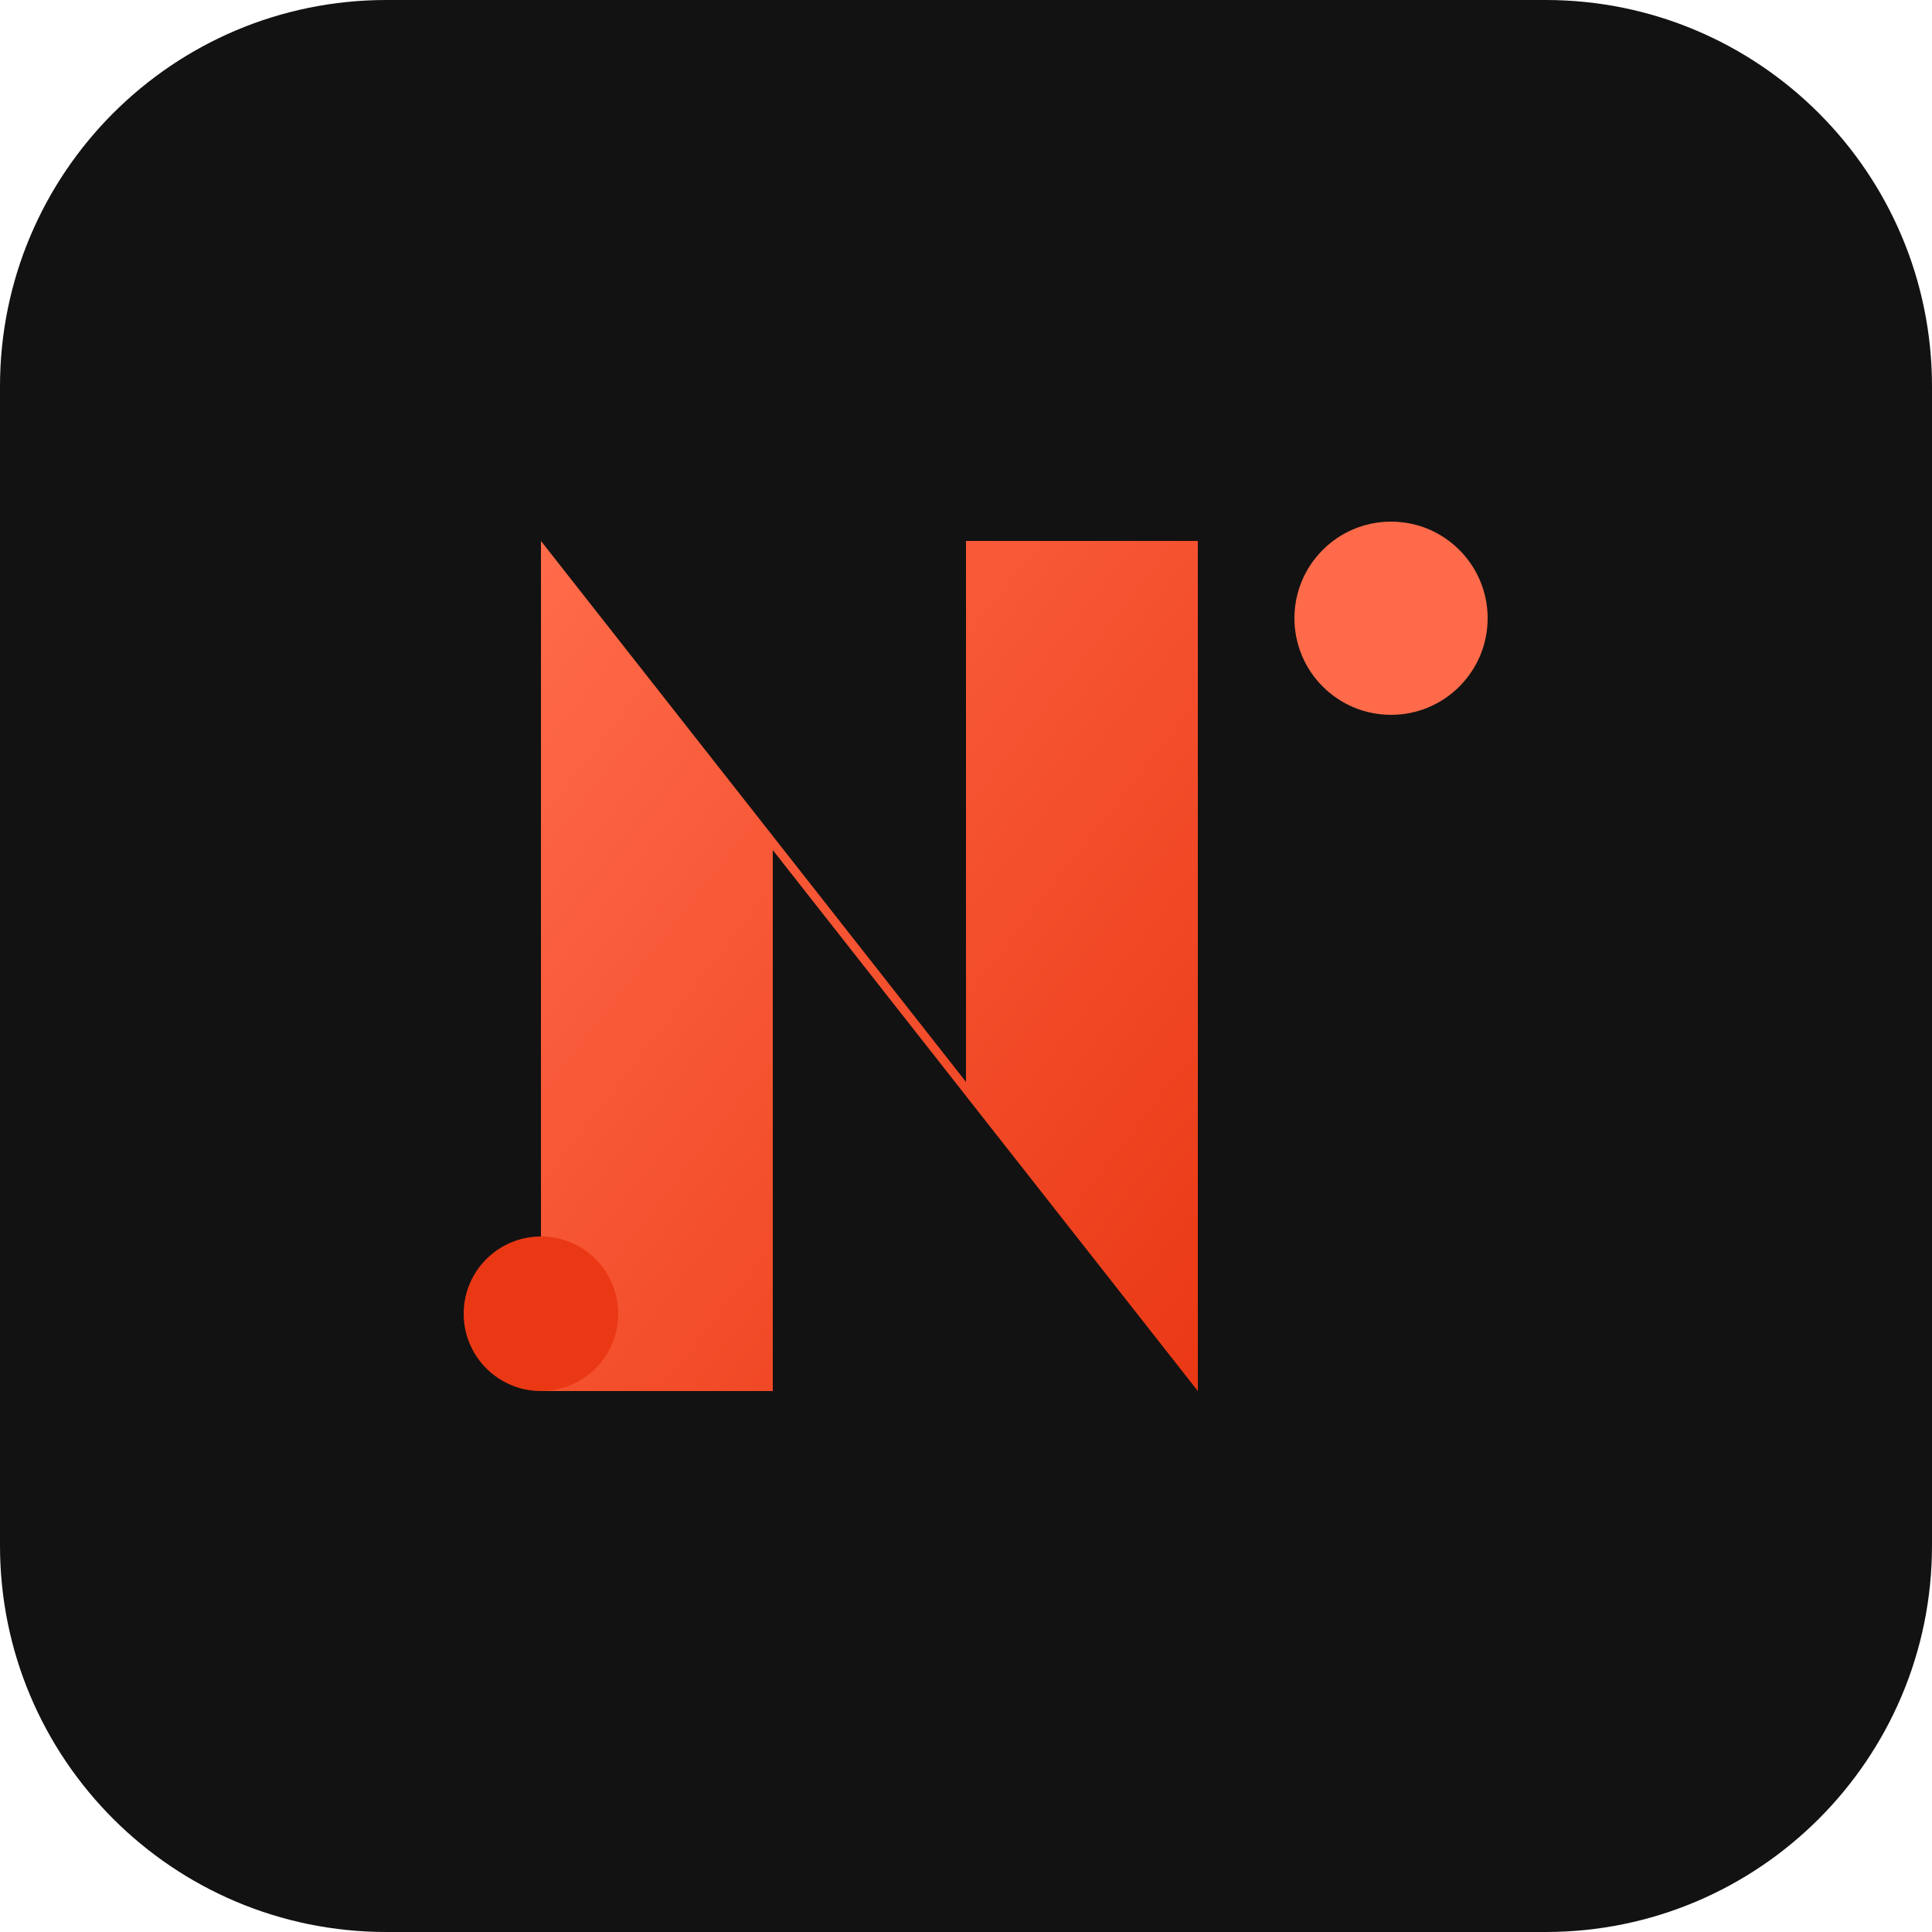
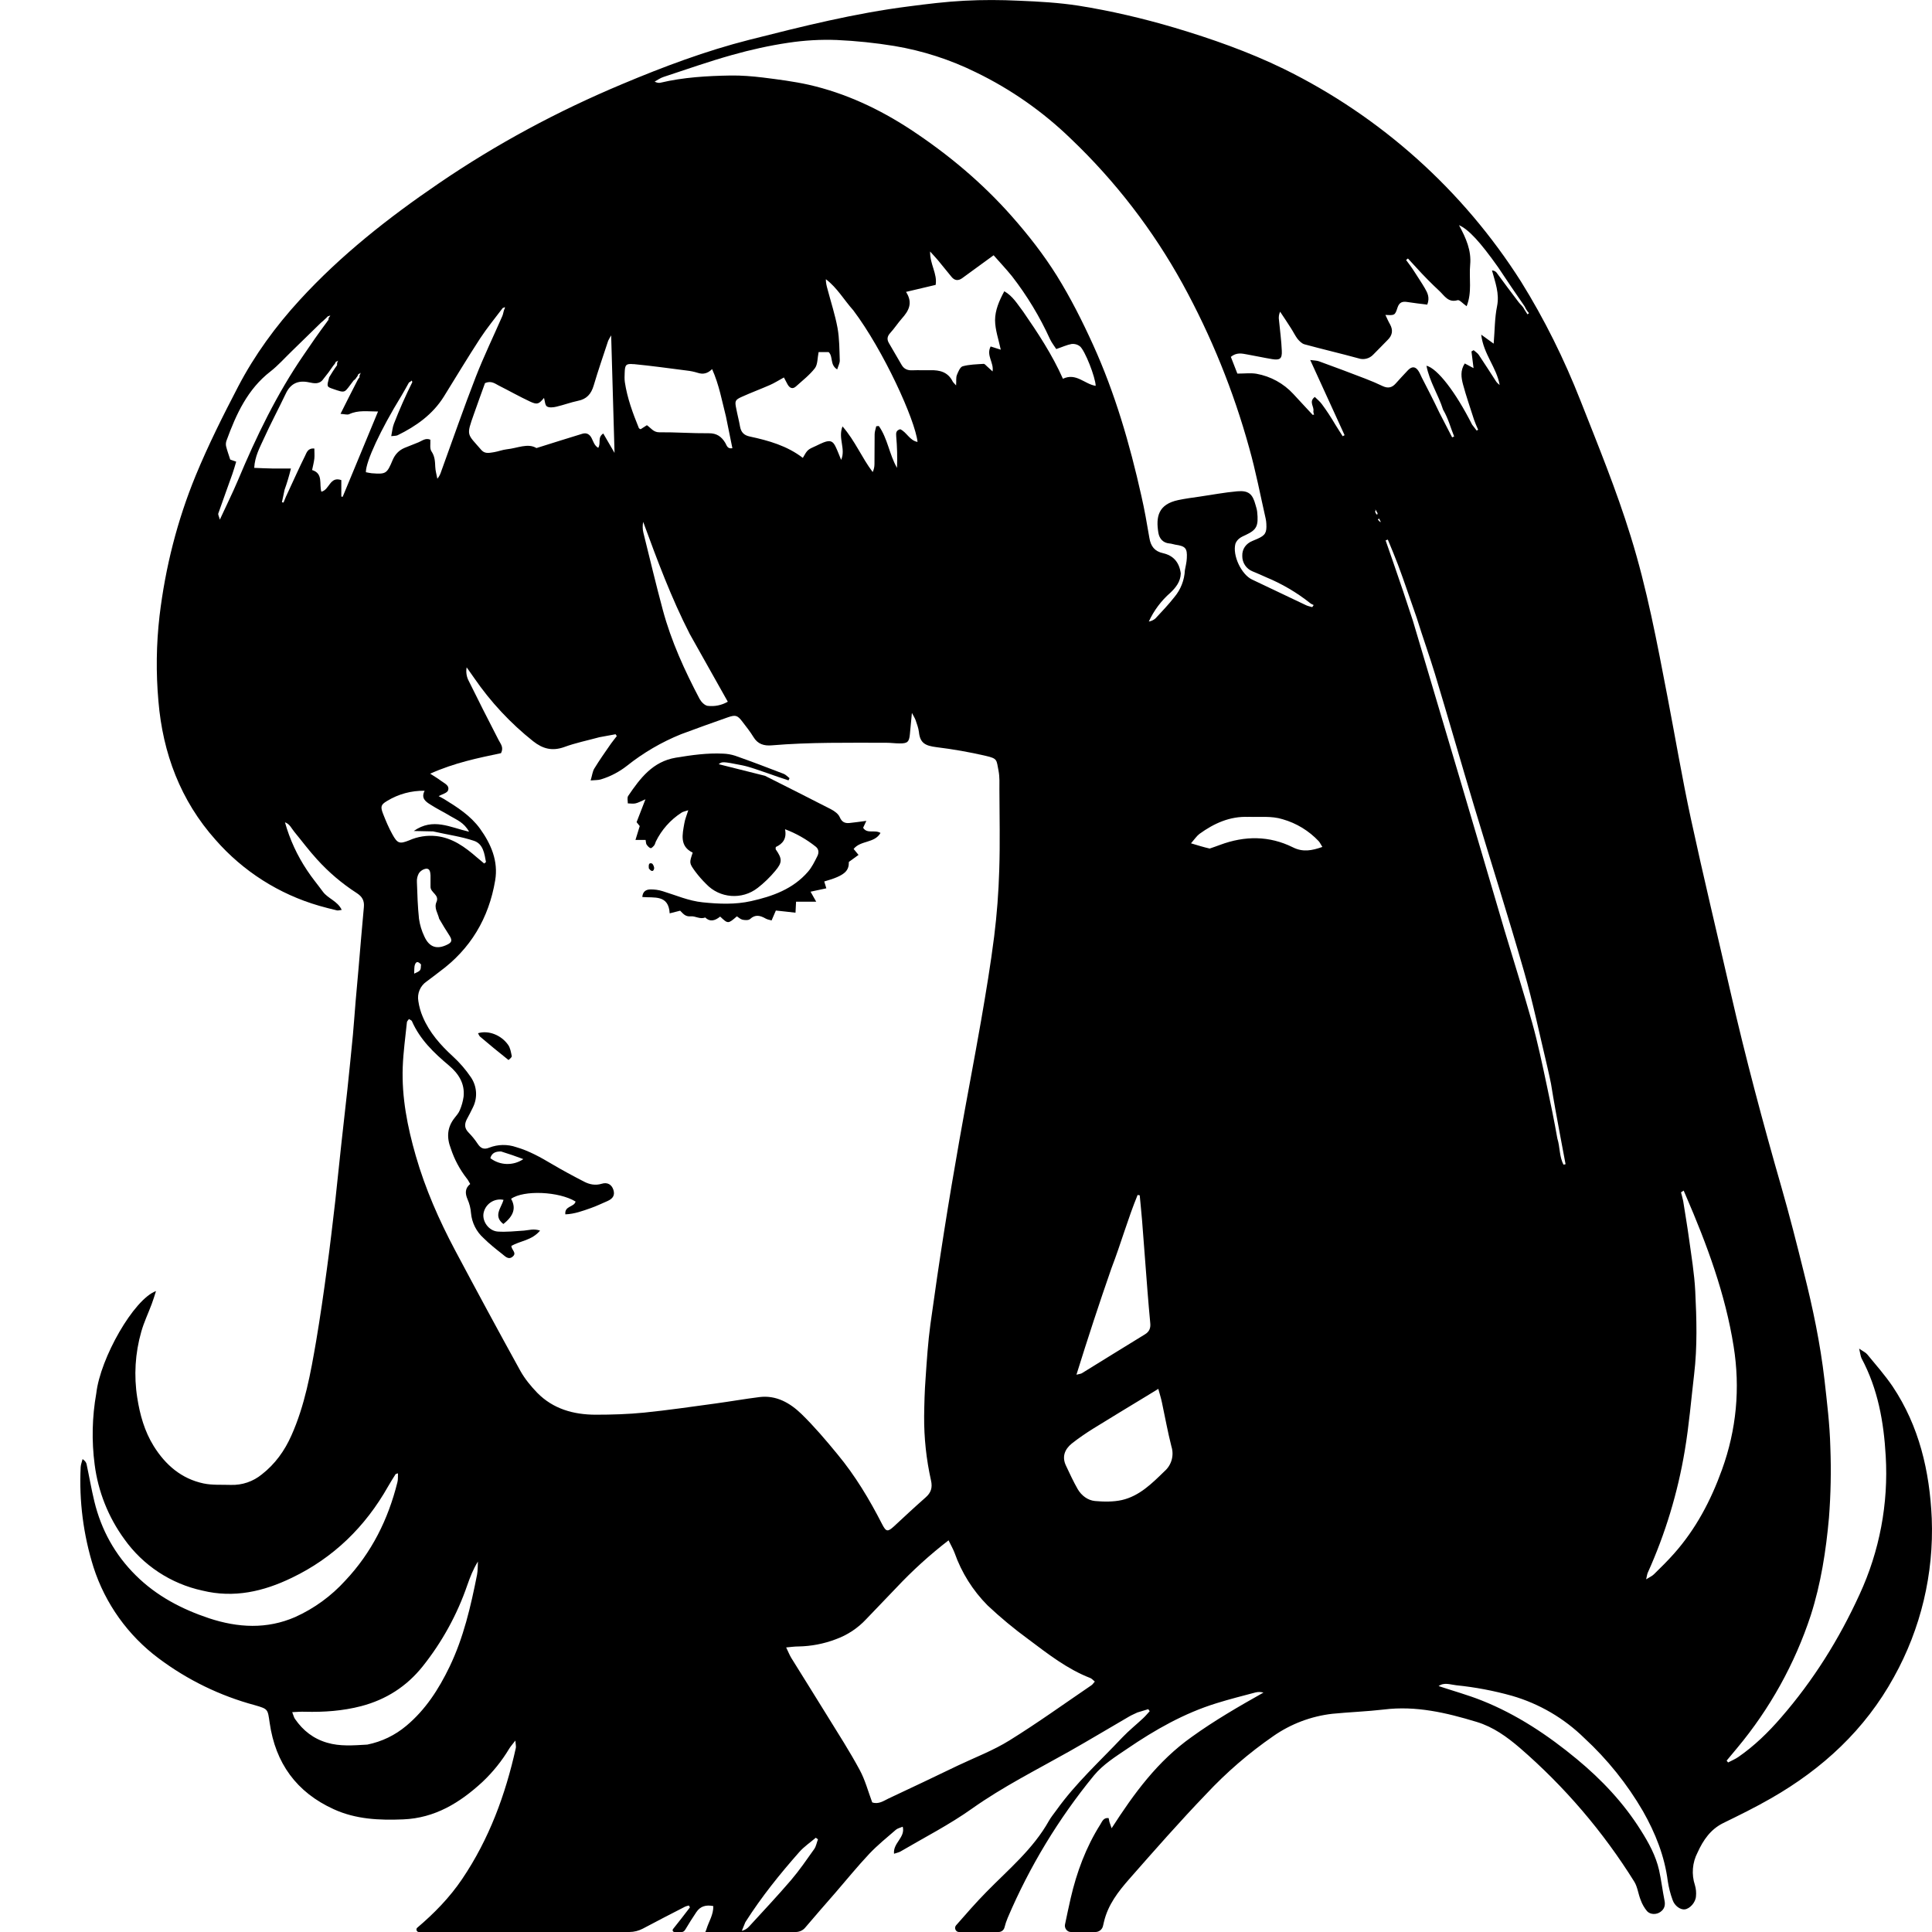
- <svg xmlns="http://www.w3.org/2000/svg" viewBox="0 0 100 100" fill="none">
-   <defs>
-     <linearGradient id="nousGrad" x1="0%" y1="0%" x2="100%" y2="100%">
-       <stop offset="0%" stop-color="#ff6b4a" />
-       <stop offset="100%" stop-color="#ea3815" />
-     </linearGradient>
-   </defs>
-   <rect width="100" height="100" rx="20" fill="#121212" />
-   <path d="M28 72 V28 L50 56 V28 H62 V72 L40 44 V72 Z" fill="url(#nousGrad)" />
-   <circle cx="72" cy="32" r="5" fill="#ff6b4a" />
-   <circle cx="28" cy="68" r="4" fill="#ea3815" />
+ <svg xmlns="http://www.w3.org/2000/svg" fill="currentColor" fill-rule="evenodd" height="1em" style="flex:none;line-height:1" viewBox="0 0 24 24" width="1em">
+   <path d="M5.938 12.835c.127-.039.285.02.373.143.028.038.036.092.046.14.003.014-.02.033-.04.05-.124-.098-.24-.194-.354-.291-.011-.01-.016-.027-.025-.042zM8.396 9.412c.195-.032.39-.06.588-.05a.54.54 0 01.148.026c.202.071.402.147.601.224.028.01.05.036.075.055l-.013.027a9.203 9.203 0 01-.26-.089c-.115-.038-.213-.077-.315-.098-.25-.05-.25-.046-.292-.014l.574.144c.275.139.55.276.823.417.042.022.09.057.107.098.026.06.063.076.117.072.066-.006.132-.017.213-.027l-.04.086c.051.08.142.02.216.064-.074.13-.247.09-.334.199l.061.074-.12.087c0 .106-.038.168-.306.243l.026.085-.196.042.07.124h-.25l-.007.137c-.081-.01-.161-.018-.244-.027l-.053.123c-.027-.008-.052-.011-.073-.023-.067-.038-.128-.056-.195.006-.019.017-.063.014-.093.008-.026-.006-.05-.029-.07-.042-.11.095-.11.095-.208.003-.057.046-.12.074-.186.011-.063.027-.123-.02-.178-.014-.07.007-.097-.035-.133-.07l-.13.033c-.013-.236-.194-.19-.34-.203.005-.072.05-.092.095-.094a.474.474 0 01.159.022c.164.05.32.12.496.138.203.021.405.029.601-.015.265-.059.52-.149.707-.365.049-.056.083-.127.117-.195.019-.038.02-.084-.02-.116a1.397 1.397 0 00-.382-.217c.024.12-.031.182-.115.221 0 .014-.004.025 0 .03.08.115.084.16-.007.267a1.39 1.39 0 01-.218.211.477.477 0 01-.641-.05 1.36 1.36 0 01-.133-.152c-.078-.107-.076-.108-.033-.236-.165-.08-.128-.226-.104-.364.008-.05.028-.096.049-.163-.04.014-.067.017-.087.032a.897.897 0 00-.316.357c-.007.016-.01.034-.02.047-.012.015-.034.038-.045.035-.02-.006-.037-.027-.05-.045-.008-.012-.007-.032-.012-.057h-.126l.053-.172a14.82 14.82 0 00-.039-.049l.11-.284c-.06.026-.091.044-.124.051-.03.007-.064 0-.095 0 0-.031-.01-.07.004-.092.149-.22.305-.428.593-.476z" />
+   <path d="M8.06 10.788c-.003-.038-.004-.075.037-.062.016.006.034.048.028.067-.01.04-.038.032-.064-.005z" />
+   <path clip-rule="evenodd" d="M11.981.009c.226-.012.453-.011.679 0 .247.01.495.024.74.062.401.064.798.157 1.19.273.463.138.92.299 1.356.511a7.31 7.31 0 012.948 2.642c.292.469.536.963.739 1.479.219.556.446 1.11.623 1.683.204.654.329 1.326.458 1.997.097.504.182 1.01.29 1.511.156.722.329 1.44.494 2.16.186.812.4 1.615.63 2.415.102.355.193.713.282 1.072.11.436.202.876.254 1.323.031.278.066.557.073.837a7.56 7.56 0 01-.017.88c-.037.413-.1.818-.226 1.212a5.017 5.017 0 01-.915 1.649l-.13.156.018.023c.043-.023.088-.041.127-.068.2-.138.373-.307.531-.49.4-.46.721-.973.975-1.529a3.59 3.59 0 00.325-1.72c-.024-.424-.097-.834-.3-1.213-.013-.027-.015-.06-.03-.121.05.035.082.048.101.072.107.13.22.258.315.398.33.494.46 1.052.486 1.64a3.75 3.75 0 01-.47 1.97c-.36.655-.887 1.14-1.526 1.506-.193.111-.394.21-.595.308-.157.078-.248.211-.318.365a.522.522 0 00-.033.406.359.359 0 01.013.139c-.005.077-.077.155-.14.162-.054.006-.125-.043-.15-.116a1.206 1.206 0 01-.06-.233c-.04-.314-.155-.6-.308-.87a3.906 3.906 0 00-.73-.91 2.129 2.129 0 00-.897-.524 4.093 4.093 0 00-.692-.131c-.075-.008-.15-.04-.22.01.18.06.363.11.538.18.434.173.82.43 1.18.728.308.255.58.543.794.884.098.155.186.315.227.496.027.123.042.25.067.375.013.062-.002.109-.053.144-.047.033-.122.034-.163-.01a.455.455 0 01-.08-.14c-.03-.073-.038-.159-.078-.225a7.314 7.314 0 00-1.423-1.664c-.16-.137-.329-.26-.537-.323-.376-.114-.753-.203-1.15-.154-.213.025-.427.032-.64.053a1.6 1.6 0 00-.736.278 5.14 5.14 0 00-.834.72c-.329.342-.642.699-.955 1.055-.136.155-.264.319-.314.531a5.227 5.227 0 00-.012.051.096.096 0 01-.09.076h-.31c-.046 0-.082-.048-.072-.094.023-.108.045-.216.07-.324.075-.325.19-.635.368-.917.024-.039.04-.088.104-.08l.01.049.027.077c.28-.435.571-.834.996-1.135.283-.204.584-.378.89-.55a.196.196 0 00-.098-.002c-.162.043-.325.084-.485.134-.402.124-.764.33-1.11.566-.147.1-.298.193-.414.333a7.314 7.314 0 00-1.07 1.767.845.845 0 00-.04.12.075.075 0 01-.072.056h-.494c-.04 0-.062-.051-.036-.082.123-.14.246-.282.377-.415.275-.281.58-.532.777-.884.027-.048.063-.09.095-.135.238-.333.54-.607.818-.902.082-.086.175-.16.26-.24.029-.027.053-.057.079-.085l-.018-.025-.135.041c-.034.017-.07.031-.102.05-.248.144-.494.292-.743.433-.408.23-.825.439-1.209.711-.281.2-.591.358-.889.533-.02.012-.044.015-.08.028-.015-.135.143-.201.108-.336-.033.014-.064.02-.085.038-.111.096-.227.19-.328.296-.148.157-.284.325-.425.488-.125.143-.25.286-.373.431A.153.153 0 019.89 24H8.762a.316.316 0 00.016-.042c.028-.09.085-.172.083-.28-.091-.018-.162.001-.212.077a4.45 4.45 0 00-.136.215c-.01.016-.024.03-.042.03h-.093c-.019 0-.029-.022-.017-.037.071-.088.14-.178.209-.268.001-.002-.006-.012-.012-.024-.014.004-.03.006-.045.013-.176.09-.352.181-.527.274a.363.363 0 01-.168.042H5.202c-.026 0-.039-.036-.019-.053.21-.178.402-.374.558-.605.335-.496.538-1.047.667-1.629.004-.02-.003-.043-.006-.091-.037.048-.059.072-.076.1a1.943 1.943 0 01-.334.415c-.28.258-.59.448-.983.464-.297.012-.588 0-.865-.127-.46-.21-.722-.57-.794-1.072-.025-.17-.017-.171-.182-.219A3.513 3.513 0 011.97 20.6a2.286 2.286 0 01-.808-1.13 3.569 3.569 0 01-.16-1.245c.002-.034.016-.067.024-.1.032.023.046.043.05.066.033.153.059.308.096.46.086.355.257.664.516.92.258.256.571.419.91.532.358.118.717.138 1.07-.016a1.89 1.89 0 00.621-.452c.328-.348.533-.76.648-1.223.009-.034.005-.071.007-.11-.015.006-.026.006-.03.011-.031.05-.064.1-.093.152-.284.502-.679.887-1.196 1.135-.351.17-.718.255-1.11.159a1.607 1.607 0 01-.971-.64 2.006 2.006 0 01-.368-.924 2.903 2.903 0 01.02-.886c.05-.439.466-1.17.742-1.271-.02.063-.035.112-.053.16-.043.116-.097.227-.13.345a1.901 1.901 0 00-.05.82c.033.212.09.416.204.6.147.236.346.407.62.465.11.023.225.014.338.018a.576.576 0 00.386-.131c.164-.128.282-.292.366-.481.168-.375.24-.777.309-1.179.05-.296.093-.594.133-.893.039-.281.071-.563.104-.845.026-.232.048-.464.074-.696.024-.228.052-.455.076-.683.024-.227.047-.455.069-.683.013-.14.022-.28.034-.42l.037-.417c.022-.25.041-.5.065-.748.008-.082-.02-.132-.09-.177a2.46 2.46 0 01-.492-.418c-.1-.109-.188-.228-.282-.342-.035-.042-.056-.097-.116-.118a2.084 2.084 0 00.275.597c.06.092.131.176.196.265.063.086.182.115.234.226-.028.003-.046.01-.06.006a4.74 4.74 0 01-.22-.057 2.71 2.71 0 01-1.287-.819c-.435-.487-.656-1.076-.71-1.723a5.206 5.206 0 01.014-1.06c.072-.602.22-1.186.45-1.745.155-.376.338-.741.526-1.102.205-.393.466-.75.765-1.076.512-.559 1.104-1.024 1.726-1.448.717-.49 1.478-.898 2.277-1.233C8.244.828 8.767.632 9.31.494c.655-.166 1.31-.33 1.982-.415.229-.03.458-.058.688-.07zm-1.847 22.82c-.07.06-.147.111-.207.18-.238.27-.464.549-.668.869l-.044.108a.177.177 0 00.093-.057c.174-.19.351-.378.519-.574.104-.122.195-.255.288-.386.024-.034.03-.08.046-.12l-.027-.02zm1.65-3.695a5.51 5.51 0 00-.653.593l-.37.386a.963.963 0 01-.377.25 1.372 1.372 0 01-.467.09c-.044 0-.087.006-.151.012.028.058.043.097.064.131.15.242.301.482.45.724.136.22.276.438.399.666.068.125.105.267.156.404.077.027.14-.018.202-.048.29-.135.579-.274.867-.412.213-.101.437-.186.636-.31.347-.215.68-.455 1.018-.685.015-.01.026-.028.042-.046-.023-.019-.038-.037-.056-.044-.287-.111-.527-.3-.77-.482a5.319 5.319 0 01-.506-.42 1.757 1.757 0 01-.41-.653c-.019-.049-.045-.095-.075-.156zm-5.847.264c-.06.096-.097.194-.132.293a3.38 3.38 0 01-.555 1.01c-.2.25-.455.412-.762.493-.23.06-.464.076-.7.07-.048-.002-.097.002-.158.005.016.04.021.066.035.085.1.145.23.246.4.295.157.046.316.034.498.023.181-.037.343-.115.485-.234.238-.199.402-.454.536-.732.175-.363.264-.751.342-1.144.01-.053.008-.11.011-.164zm14.945-4.586c.008.029.016.057.027.107.024.155.051.31.072.464.03.219.067.437.078.657.017.344.027.689-.014 1.033-.037.315-.063.633-.116.946a6.153 6.153 0 01-.46 1.518c-.008.018-.01.039-.02.082.047-.03.077-.042.098-.064.085-.083.17-.167.248-.255.271-.305.458-.66.596-1.043.18-.498.228-1.011.145-1.531-.103-.65-.33-1.263-.597-1.881a9.055 9.055 0 00-.024-.055l-.033.022zM5.797 8.29a.26.26 0 00.018.153c.124.251.25.501.379.75.025.049.066.09.03.163-.284.06-.578.119-.88.255.059.038.097.06.132.087.042.032.112.058.09.12-.01.033-.075.048-.117.072.017.01.043.021.067.036.166.102.33.207.447.368.138.192.229.404.188.644-.079.469-.306.85-.69 1.132-.054.04-.106.083-.161.122a.243.243 0 00-.103.245.77.77 0 00.055.195c.083.196.22.35.375.492.083.076.159.164.222.257a.37.37 0 01.025.377c-.023.05-.05.099-.076.148-.03.06-.028.111.022.162.041.042.08.089.112.138.038.058.078.079.147.05a.486.486 0 01.333-.006c.16.046.302.126.444.21.13.077.264.149.4.219.067.035.14.05.219.026.071-.022.124.01.145.076.02.064-.003.108-.074.139-.07.03-.137.063-.209.088-.1.035-.201.073-.314.077-.013-.107.11-.088.127-.159-.206-.126-.643-.145-.801-.034.063.112.035.21-.096.313-.13-.1-.025-.202.002-.3a.209.209 0 00-.249.17c-.015.101.067.216.178.224.108.007.218-.005.326-.012.06-.005.12-.027.199 0-.103.123-.248.127-.357.19.002.05.07.086.019.131-.053.048-.095-.001-.132-.03-.08-.063-.16-.126-.231-.197a.474.474 0 01-.157-.311.52.52 0 00-.043-.172c-.032-.074-.032-.137.033-.19-.018-.03-.028-.053-.045-.072a1.222 1.222 0 01-.196-.369c-.053-.137-.046-.264.048-.381.024-.03.05-.06.064-.095a.664.664 0 00.047-.168c.017-.165-.064-.287-.182-.387-.186-.156-.36-.322-.46-.551-.005-.011-.024-.017-.037-.026-.011.017-.024.027-.025.038-.019.185-.045.37-.052.557-.014.377.058.743.162 1.104.118.41.289.798.488 1.173.267.502.537 1.002.812 1.5.055.098.13.189.208.27.198.202.452.272.724.273.202 0 .404-.006.605-.026.295-.03.59-.073.884-.113.183-.025.365-.057.548-.08.21-.026.38.073.522.21.16.156.305.327.447.5.22.265.397.56.554.867.05.098.07.1.147.03.13-.121.26-.242.394-.36.067-.059.088-.12.067-.213a3.535 3.535 0 01-.085-.796c.002-.157.006-.314.018-.471.015-.224.03-.45.06-.672a59.114 59.114 0 01.362-2.298c.087-.493.182-.984.268-1.477.06-.347.118-.694.162-1.043.034-.273.055-.55.063-.825.011-.332.003-.665.002-.998 0-.077.004-.155-.01-.23-.028-.142-.01-.155-.162-.19a5.826 5.826 0 00-.607-.107c-.146-.018-.207-.053-.221-.19-.006-.049-.025-.098-.041-.146-.009-.025-.024-.048-.046-.09l-.025.264c-.009.096-.029.116-.127.115-.055 0-.11-.008-.164-.008-.476 0-.952-.008-1.426.032-.095.008-.173-.015-.226-.103-.04-.066-.088-.126-.134-.186-.063-.084-.086-.093-.182-.06-.195.068-.388.138-.582.21a2.71 2.71 0 00-.675.394.986.986 0 01-.323.168c-.033.01-.07.008-.127.013.02-.066.024-.114.047-.15.064-.105.135-.205.205-.306.023-.033.049-.063.073-.095l-.015-.023-.201.037c-.146.04-.296.07-.437.122-.148.053-.266.023-.386-.072a3.623 3.623 0 01-.733-.786l-.093-.132zm8.592 8.963l-.147.09c-.22.134-.44.266-.659.402-.093.058-.184.12-.27.188-.085.07-.124.161-.072.272.047.1.093.2.147.294.047.08.124.138.213.147.11.01.228.012.336-.012.217-.05.372-.205.528-.357a.291.291 0 00.087-.308c-.046-.18-.079-.365-.118-.547-.011-.052-.027-.103-.045-.169zm-.257-2.409c-.12.291-.205.597-.325.91-.151.433-.294.87-.435 1.323.036-.01.054-.01.067-.018.261-.16.522-.324.785-.484.054-.033.071-.078.065-.138-.012-.13-.024-.262-.034-.393l-.068-.886c-.008-.103-.02-.206-.029-.31-.009 0-.017-.002-.026-.004zm3.081-8.13l.099.285c.08.231.159.463.24.714l.58 1.952c.187.63.372 1.262.558 1.893.114.382.235.762.343 1.146.072.257.126.519.186.799.044.206.087.413.127.64.034.106.023.226.077.325l.025-.006-.068-.362c-.038-.206-.077-.412-.113-.638-.015-.07-.029-.141-.046-.211-.095-.396-.177-.796-.29-1.187-.196-.685-.413-1.364-.618-2.046-.165-.549-.322-1.1-.488-1.648-.069-.227-.15-.45-.226-.695l-.117-.336c-.037-.107-.075-.216-.115-.322-.04-.106-.084-.21-.127-.314a7.558 7.558 0 01-.027.01zM6.225 14.304c-.063-.001-.115.014-.134.083a.35.35 0 00.41.012 4.533 4.533 0 00-.276-.095zM5.23 11.98c-.026-.027-.057-.048-.075.002-.012.032-.007.07-.01.113.082-.037.082-.037.085-.115zm.062-1.189a.135.135 0 00-.088.056.197.197 0 00-.025.11c.005.152.01.306.026.457a.751.751 0 00.066.218c.061.136.157.167.288.101.055-.027.06-.054.025-.11a4.52 4.52 0 01-.129-.211c-.015-.068-.066-.131-.033-.207.04-.09-.076-.116-.074-.19V10.874c-.003-.038-.006-.087-.056-.083zm-.017-.968a.867.867 0 00-.467.127c-.076.045-.084.07-.05.158.034.087.07.173.115.254.064.117.09.125.21.077a.657.657 0 01.336-.053c.202.022.357.136.504.264l.092.077c.007-.006.014-.013.022-.018-.019-.105-.035-.226-.149-.264-.157-.053-.324-.075-.508-.117l-.24-.005c.24-.169.452-.044.687.009-.063-.115-.153-.147-.23-.193-.082-.05-.17-.092-.25-.144-.06-.037-.12-.08-.072-.172zm10.233.325c-.23-.01-.427.08-.608.211-.034.026-.06.065-.105.117.087.026.15.046.232.065.044-.015.088-.03.13-.046.306-.114.61-.115.904.031.126.063.237.04.366-.005-.02-.031-.03-.054-.045-.071a.986.986 0 00-.448-.273c-.14-.044-.284-.024-.426-.03zM7.99 6.483a.308.308 0 00.002.133c.08.321.156.643.242.962.104.387.27.75.456 1.103.02.037.061.08.098.087a.404.404 0 00.253-.051l-.472-.84c-.23-.448-.405-.92-.579-1.394zM10.397.497c-.2-.008-.405.004-.603.034-.236.035-.47.087-.7.152-.287.08-.569.18-.852.273-.04.013-.074.038-.11.058.028.014.05.018.07.014.287-.068.58-.085.873-.09.134-.002.269.009.402.025.19.024.382.048.57.09.456.104.874.3 1.265.556.464.306.888.66 1.257 1.078.205.232.395.475.56.739.17.274.315.561.449.856.273.601.456 1.232.6 1.876.04.173.07.348.1.524.017.104.065.167.17.19.122.028.2.105.22.251-.003.102-.06.174-.129.24a1.065 1.065 0 00-.268.358.164.164 0 00.083-.039c.08-.086.162-.172.235-.265a.56.56 0 00.13-.333c.009-.05.022-.1.024-.15.007-.124-.017-.15-.143-.168-.025-.004-.049-.014-.073-.015-.082-.007-.125-.063-.137-.131-.033-.198-.004-.355.247-.408.086-.018.174-.03.26-.042.158-.023.315-.053.473-.067.14-.012.19.033.226.167.008.029.018.057.021.087.019.179-.008.225-.141.288-.027.013-.055.024-.078.042a.148.148 0 00-.051.067c-.039.144.073.382.206.445l.673.32c.023.011.05.015.075.023l.018-.026c-.015-.008-.032-.013-.044-.024a2.27 2.27 0 00-.544-.32 4.898 4.898 0 00-.173-.075.203.203 0 01-.126-.191c-.003-.085.045-.154.128-.187l.059-.025c.099-.044.118-.076.112-.187a.384.384 0 00-.008-.063c-.067-.294-.123-.59-.205-.88a9.478 9.478 0 00-.826-2.036 7.465 7.465 0 00-1.39-1.805 4.536 4.536 0 00-1.177-.824 3.656 3.656 0 00-1.016-.328 6.155 6.155 0 00-.712-.074zm6.719 5.955c.01.014.018.028.038.034l-.022-.044-.016.01zM4.103 3.917a.062.062 0 01-.03.012.455.455 0 01-.04.039c-.01.01-.02.02-.045.04l-.363.354c-.088.085-.17.178-.266.253-.284.22-.425.53-.544.855a.132.132 0 00-.007.071c.013.055.033.108.052.168l.074.026c-.017.056-.03.105-.047.152-.058.164-.118.327-.175.491-.005.015.008.036.019.077.08-.175.158-.33.225-.489.228-.544.484-1.074.819-1.561.09-.133.182-.266.283-.401.004-.006.007-.013.022-.03.001-.016.003-.032.015-.04l.008-.017zm12.976 2.408a.023.023 0 01.009.019.073.073 0 00-.006.01.188.188 0 00.007.02l.018.022c.002-.007.007-.016.005-.021-.003-.01-.012-.018-.02-.038a1.331 1.331 0 01-.013-.012zM4.199 4.48c-.003.004-.008.008-.027.014-.005.013-.011.025-.031.047a2.085 2.085 0 01-.124.167c-.048.07-.116.055-.181.041-.134-.028-.228.016-.287.143-.089.187-.187.37-.273.56-.049.108-.11.216-.118.36.081.003.154.007.228.008h.228a2.563 2.563 0 01-.079.264c-.01.052-.022.103-.033.155l.02.004c.018-.046.037-.092.067-.153.066-.142.13-.285.2-.426.02-.04.034-.1.116-.092 0 .043.004.084 0 .124-.005.045-.017.09-.028.143.141.043.086.174.115.269.102-.022.104-.195.248-.144v.205l.017.002.439-1.059c-.13 0-.246-.02-.358.033-.024.011-.058-.001-.108-.004.075-.15.139-.278.211-.417a.128.128 0 01.025-.036c0-.015-.001-.03.008-.038l.006-.02c-.005.006-.01.011-.028.017-.004.012-.009.024-.026.045a.085.085 0 01-.032.033c-.123.157-.09.164-.258.106-.079-.027-.078-.028-.047-.144.028-.046.056-.093.098-.15 0-.016-.001-.032.007-.042L4.2 4.48zm2.073-.67c-.003.006-.007.011-.027.016-.094.125-.194.246-.28.377-.155.238-.301.481-.451.723-.14.224-.345.368-.575.481-.017.008-.04.006-.079.011.012-.059.016-.109.033-.153a6.076 6.076 0 01.229-.518l-.007-.02a.138.138 0 01-.035.025c-.028.05-.055.1-.093.164-.26.424-.443.817-.442.95.024.004.048.011.073.013.177.013.188.007.26-.165.03-.07.077-.12.147-.15l.175-.07c.044-.018.085-.057.146-.032.003.05-.01.11.014.145.042.062.044.125.047.193.002.049.017.098.026.147.029-.034.039-.065.05-.097.142-.39.277-.782.428-1.17.1-.256.22-.504.33-.756.013-.03.013-.067.03-.092V3.81zm3.987-.34c0 .045.01.084.021.123.042.16.094.318.124.48.024.133.023.27.028.406 0 .033-.019.067-.032.11-.094-.058-.047-.158-.106-.215h-.125c-.015.072-.01.152-.046.2-.066.085-.155.154-.236.227-.043.038-.078.018-.103-.025l-.046-.087c-.065.035-.117.069-.172.093-.116.051-.235.095-.35.147-.085.038-.09.053-.07.147.014.075.034.148.047.223.013.072.05.109.123.124.233.05.462.115.657.265.058-.102.058-.102.168-.151.03-.014.06-.03.092-.042.08-.03.115-.017.15.06.023.048.041.098.066.158.06-.14-.042-.267.017-.416.157.18.24.39.375.567a.235.235 0 00.022-.098c.002-.124 0-.247.002-.371 0-.034.013-.067.02-.1l.032-.003c.11.155.13.354.226.52a3.036 3.036 0 00-.01-.392c-.004-.045 0-.074.05-.088.08.036.116.14.215.158-.03-.275-.423-1.137-.798-1.635-.114-.127-.2-.28-.34-.386zm-2.667.696c-.019.034-.03.05-.037.067-.061.185-.125.37-.18.556-.031.105-.087.169-.195.19-.09.019-.178.052-.268.073-.038.009-.089.015-.118-.003-.024-.016-.025-.069-.036-.106-.064.076-.082.087-.17.047-.133-.062-.262-.135-.393-.201-.048-.025-.093-.063-.17-.03-.043.12-.091.25-.137.382-.099.28-.087.242.095.453.046.048.102.03.154.023.054-.009.106-.03.16-.036.13-.013.26-.08.367-.015.204-.064.387-.122.571-.178.05-.015.089.005.114.054.022.042.034.093.082.121.038-.056-.013-.128.063-.178l.14.241-.042-1.46zm.278.358c-.096-.01-.107.01-.11.108-.002.038-.003.078.002.115.03.2.099.386.174.57.002.006.012.01.022.015l.078-.05c.052.036.081.088.153.088.205-.002.41.014.616.012.099-.001.158.042.205.12.018.03.024.077.088.066l-.08-.394c-.05-.195-.085-.395-.172-.589-.057.057-.114.068-.18.046a.72.72 0 00-.135-.028c-.22-.028-.44-.059-.66-.08zm10.254-1.727c.089.163.155.316.139.491-.016.168.026.342-.044.516-.047-.033-.088-.082-.112-.075-.117.035-.164-.057-.227-.115a4.772 4.772 0 01-.286-.29l-.104-.113a4.856 4.856 0 01-.023.019c.035.046.07.093.11.156.04.064.084.127.122.193.034.058.065.118.031.205-.082-.01-.164-.019-.246-.032-.06-.01-.101 0-.124.07-.031.098-.037.096-.15.09.02.042.036.08.057.116.041.074.03.138-.03.196-.06.06-.118.122-.178.181a.175.175 0 01-.185.046c-.222-.061-.447-.113-.67-.174-.032-.009-.063-.04-.086-.068-.03-.04-.052-.087-.08-.13-.044-.07-.09-.138-.136-.207a.18.18 0 00-.014.105c.012.127.03.253.035.38.005.1-.024.12-.121.104-.104-.017-.206-.04-.31-.058-.064-.012-.131-.028-.202.03l.081.208c.09 0 .166-.01.237.002a.819.819 0 01.458.251c.078.083.154.168.241.26l.018-.005c-.004-.006-.008-.013-.01-.04.014-.056-.062-.118.018-.178.031.03.064.057.088.09.058.078.111.159.169.257l.089.141.024-.013a2093.819 2093.819 0 01-.427-.934c.055.007.083.007.108.016.193.07.385.142.577.216.074.028.147.06.219.094.062.028.112.018.157-.033.05-.056.102-.112.154-.167.05-.051.095-.046.132.014.016.025.026.053.04.08.071.138.143.277.217.433l.159.308.025-.011c-.044-.106-.07-.218-.138-.334-.057-.182-.168-.346-.206-.545.136.034.362.326.567.732l.057.074.018-.011a1.563 1.563 0 01-.052-.127c-.046-.145-.097-.29-.136-.436-.022-.083-.036-.173.022-.26l.109.058-.026-.207.027-.016c.022.02.05.036.065.06.073.108.143.22.215.33.01.016.029.029.043.043-.036-.217-.2-.38-.229-.626l.155.112c.014-.166.012-.319.042-.465.032-.158-.023-.297-.063-.445.024.004.036.006.055.025.092.124.183.249.277.371.02.027.05.047.069.087l.04.063.019-.015a.293.293 0 01-.053-.082 27.922 27.922 0 01-.332-.49c-.221-.311-.363-.467-.485-.521zm-6.57.327c-.003.161.092.275.069.415l-.368.087c.09.139.032.237-.052.331-.05.057-.092.122-.143.178-.037.04-.046.078-.018.126l.16.275c.029.048.072.066.128.064.076-.003.152 0 .228-.001.116-.003.216.022.275.137.006.014.02.024.044.052.004-.059-.003-.098.01-.13.016-.04.04-.099.072-.108.084-.023.173-.024.26-.03.013-.001.027.018.04.029l.071.065c.019-.11-.082-.198-.024-.31l.126.04c-.026-.123-.07-.245-.071-.366 0-.123.051-.243.115-.36.107.062.16.156.234.253.183.265.36.533.494.834.165-.078.27.068.407.088-.003-.106-.133-.441-.197-.492a.142.142 0 00-.102-.028c-.06.011-.119.039-.191.063-.025-.039-.056-.078-.077-.122a3.936 3.936 0 00-.473-.783c-.076-.094-.16-.182-.228-.26l-.391.285c-.049.035-.094.03-.132-.017l-.169-.207c-.025-.03-.053-.059-.097-.108z" />
</svg>
